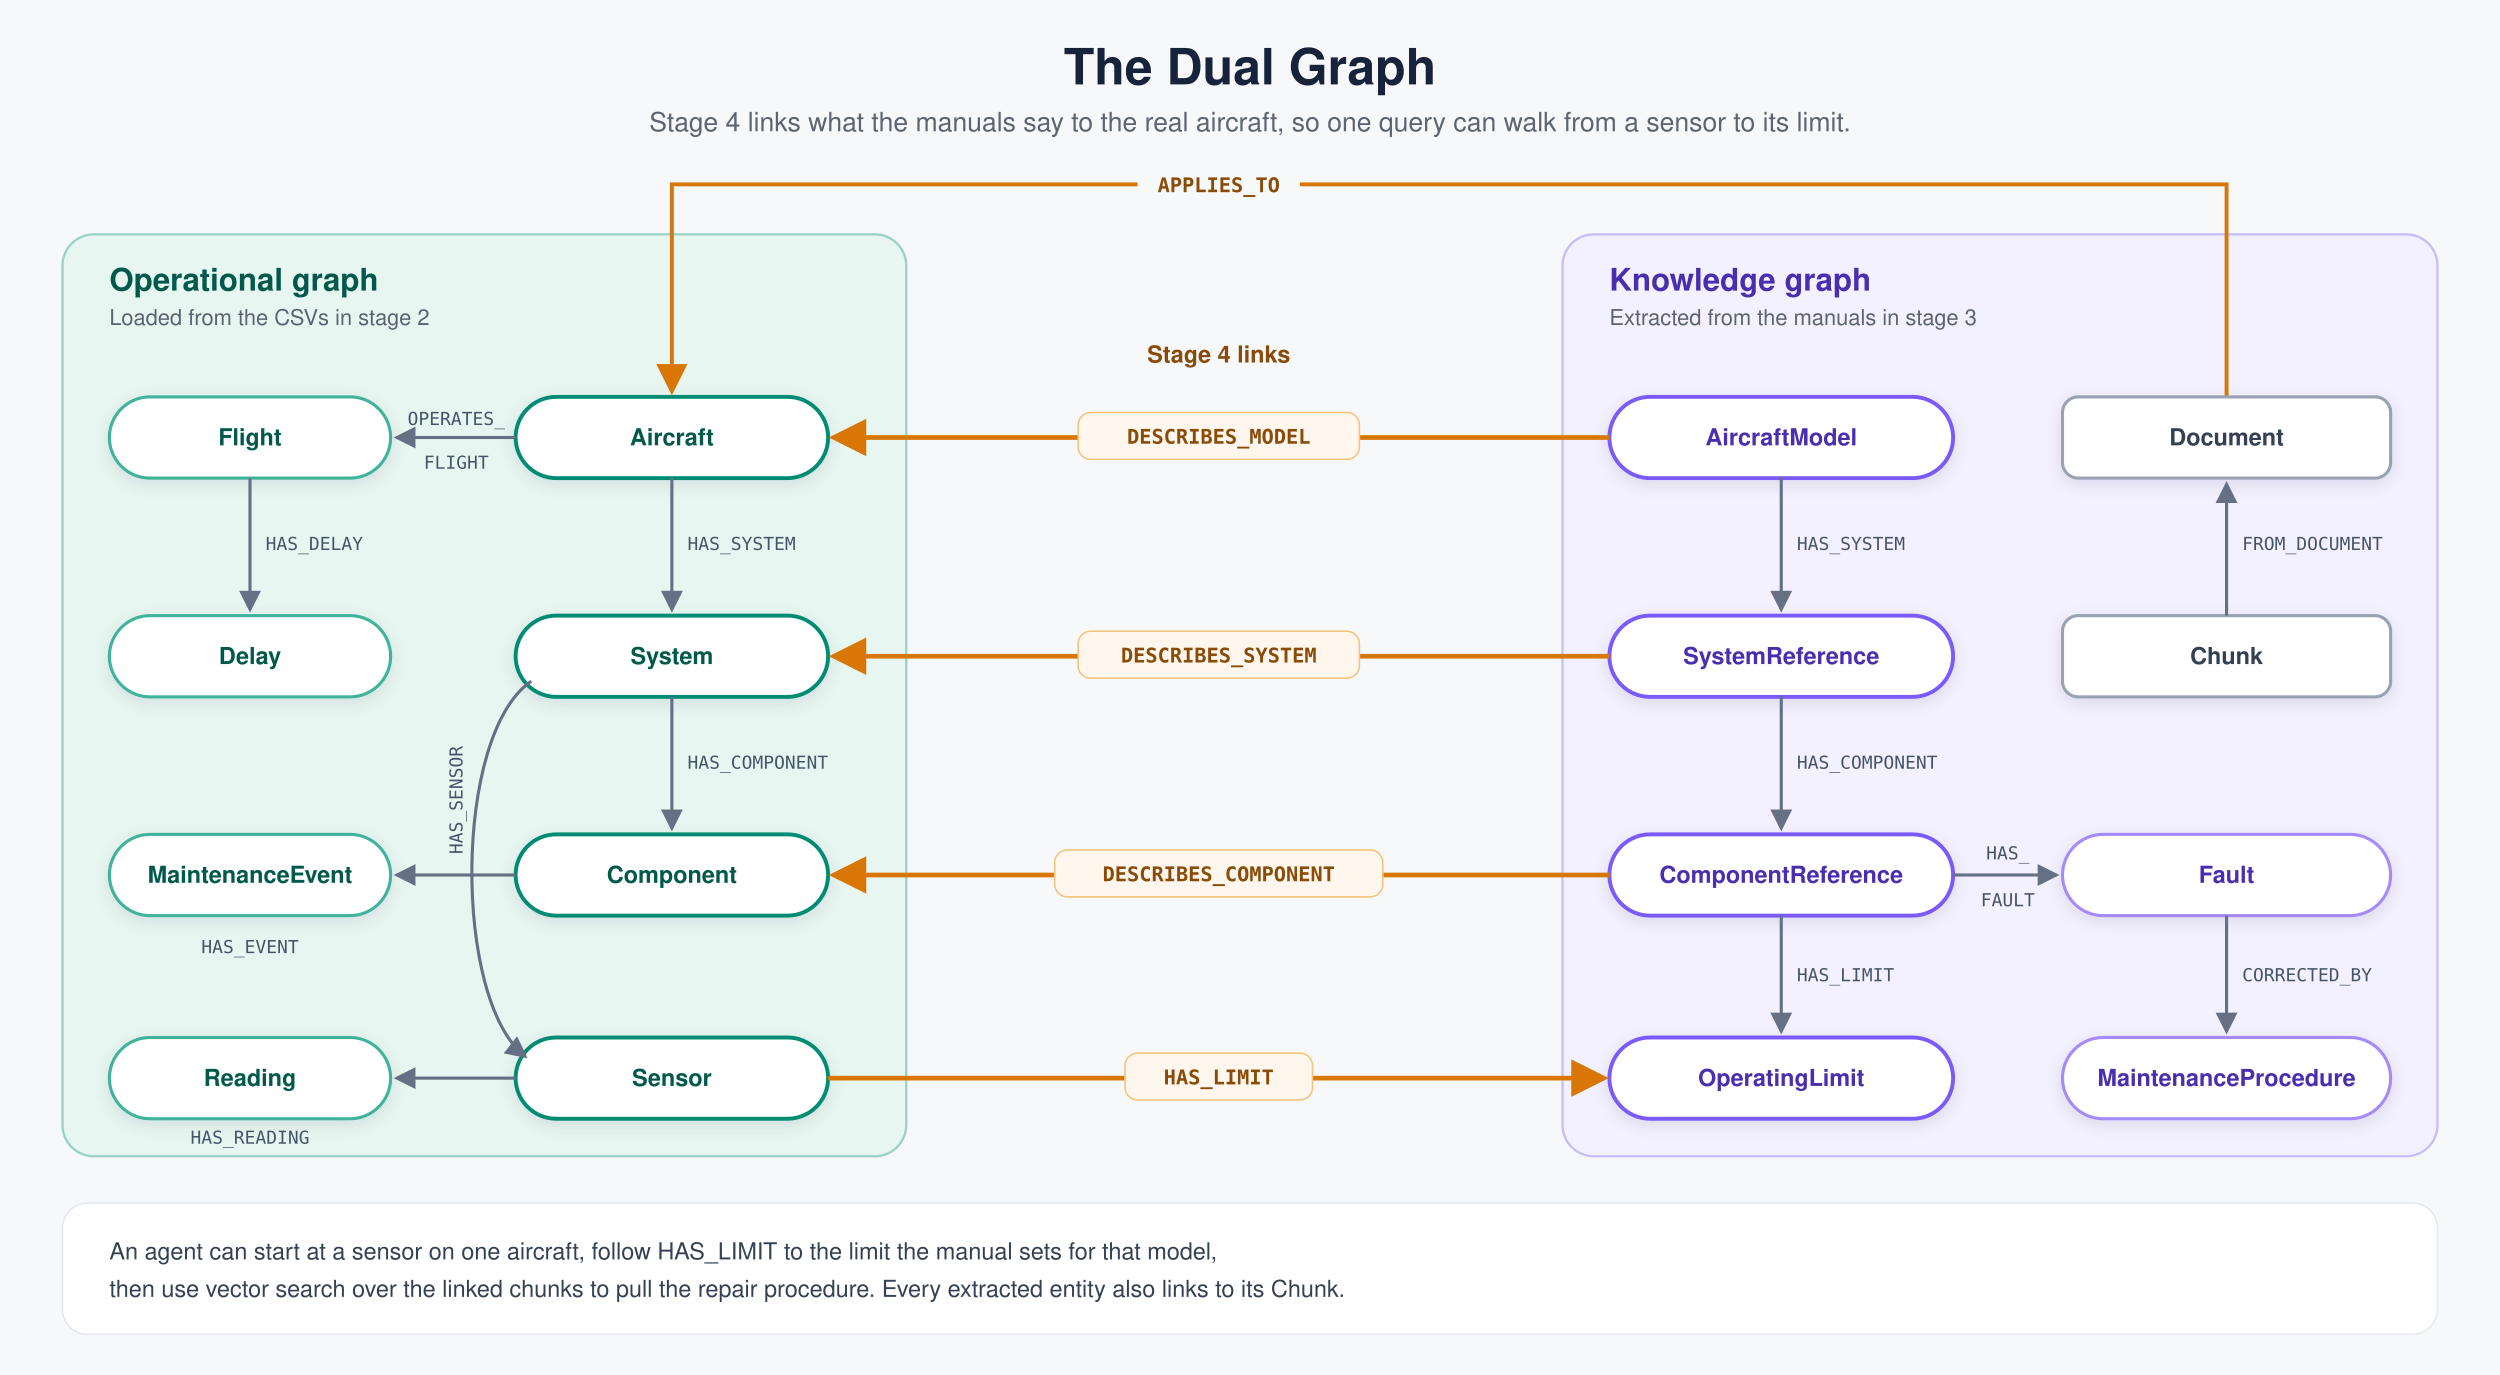
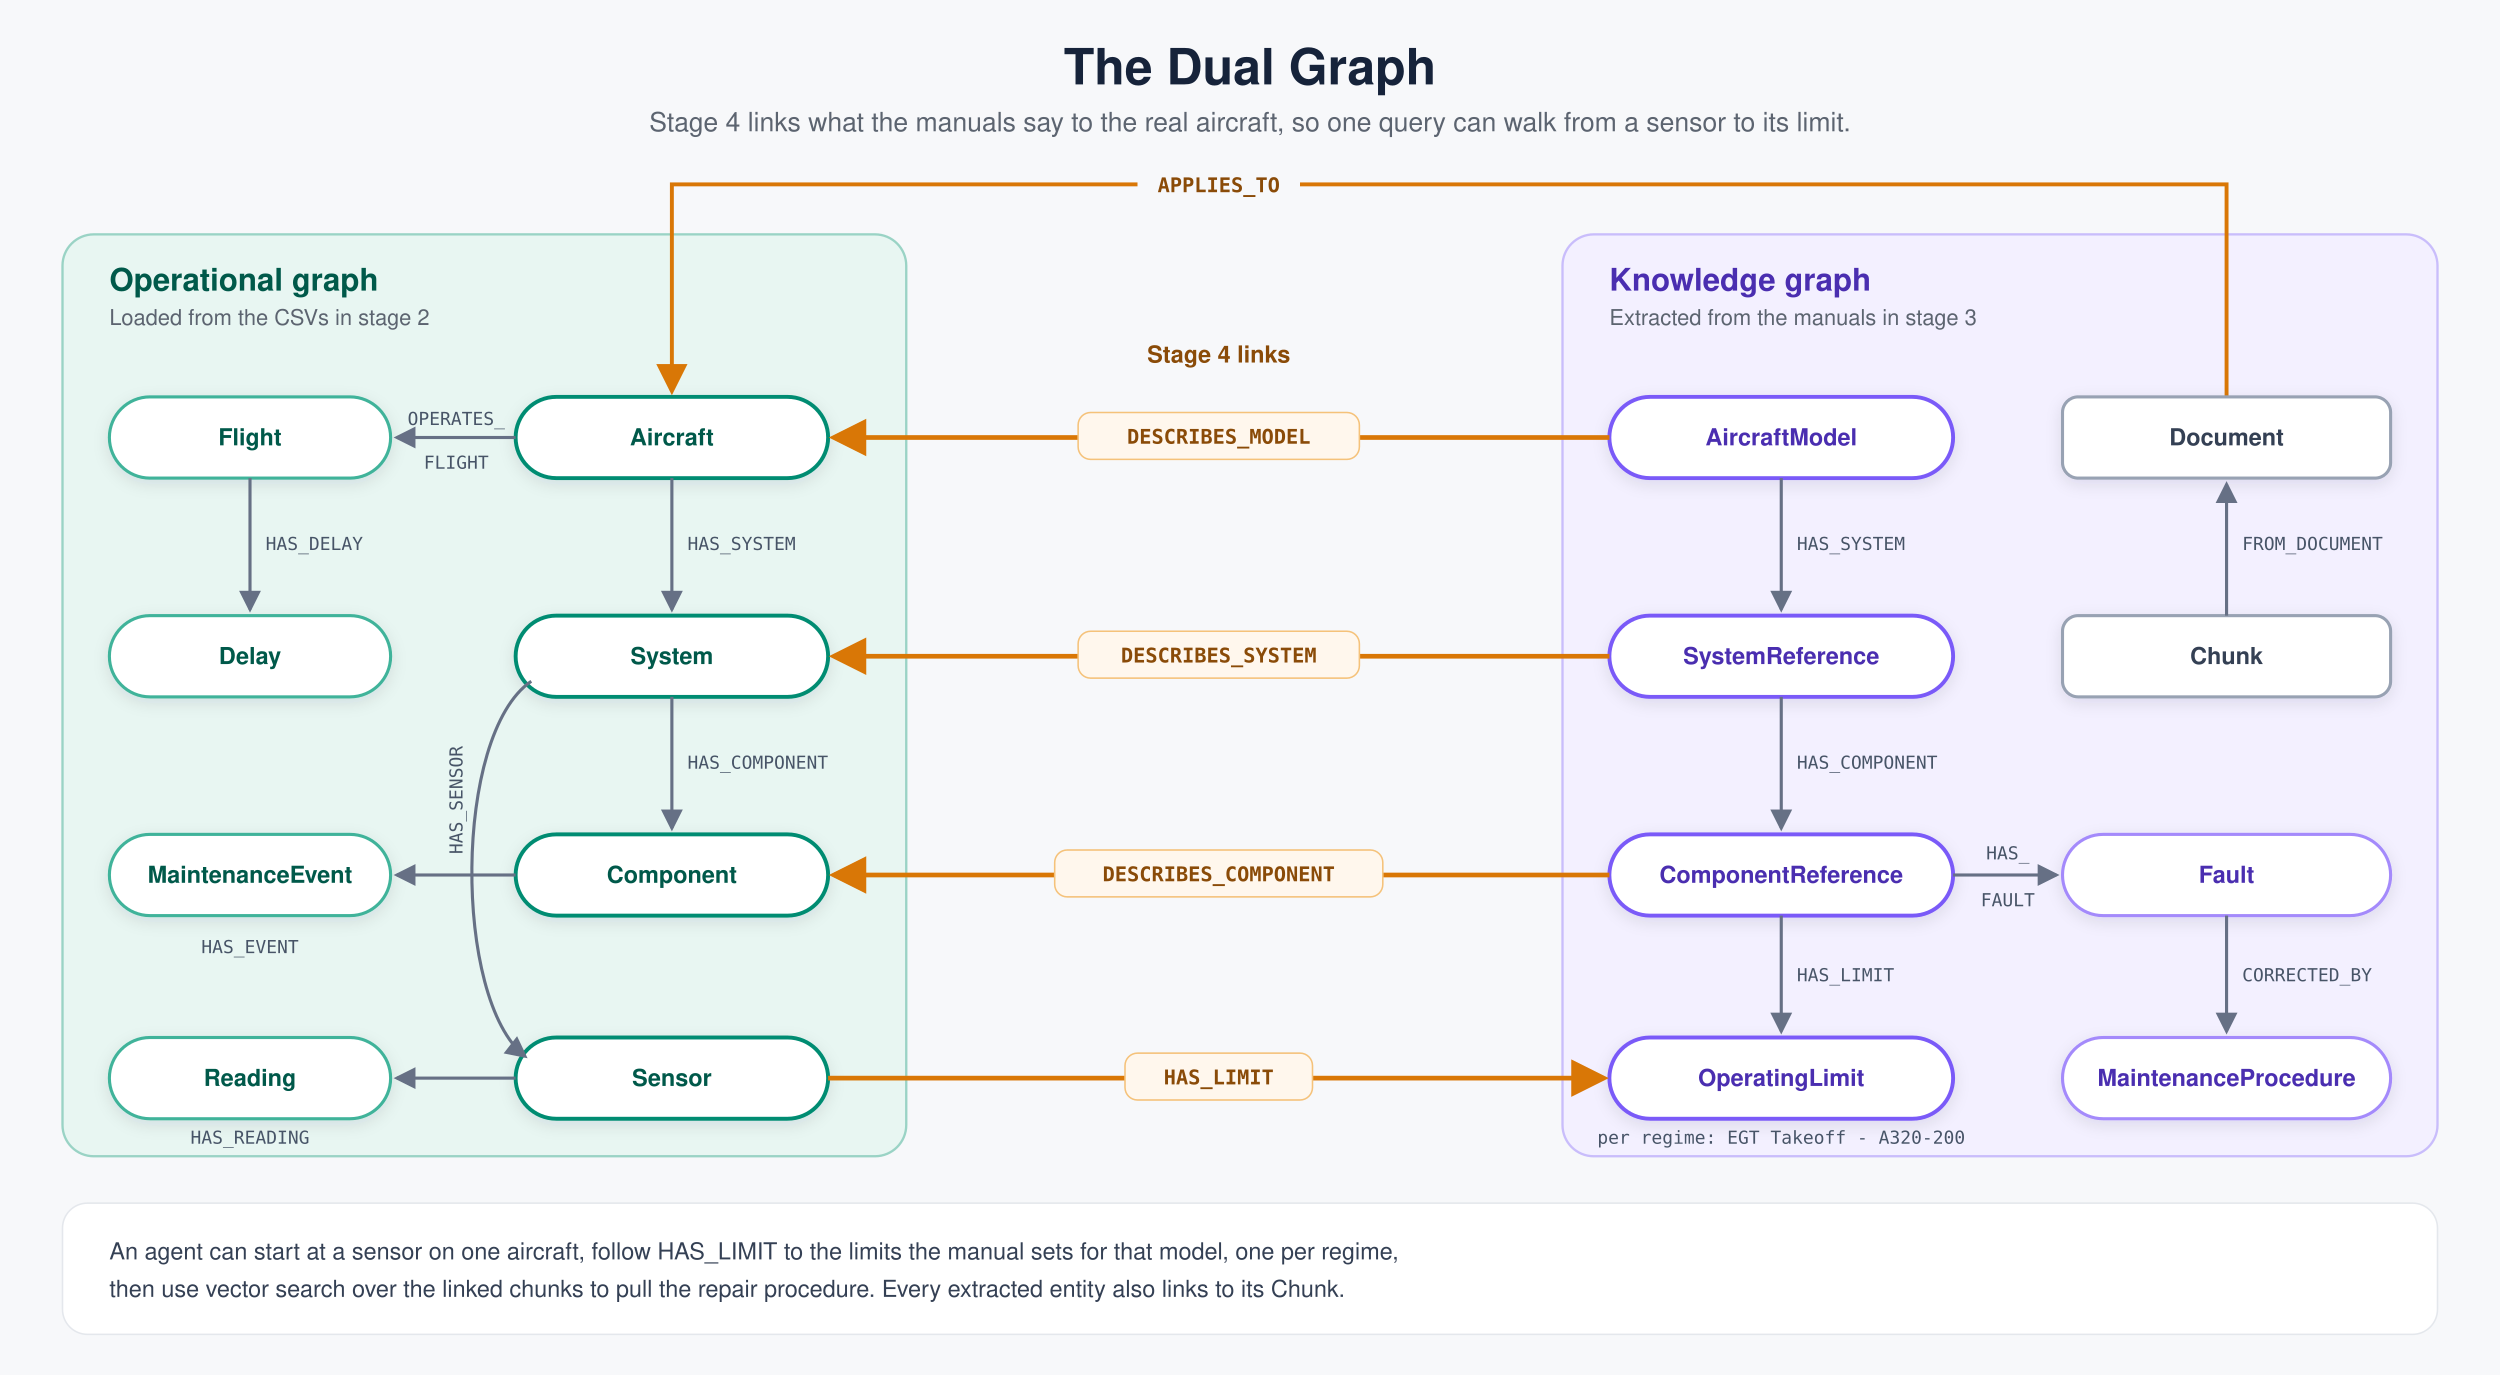
<svg xmlns="http://www.w3.org/2000/svg" width="1600" height="880" viewBox="0 0 1600 880" font-family="'Helvetica Neue', Helvetica, Arial, sans-serif">
  <style>
    .h1 { font-size: 32px; font-weight: 700; fill: #16233A; }
    .sub { font-size: 17px; fill: #5C6470; }
    .ph { font-size: 20px; font-weight: 700; }
    .ps { font-size: 14px; fill: #5C6470; }
    .op { font-size: 15px; font-weight: 600; fill: #00594A; }
    .kg { font-size: 15px; font-weight: 600; fill: #4A2EB0; }
    .dc { font-size: 15px; font-weight: 600; fill: #344054; }
    .rel { font-size: 11.5px; fill: #475467; font-family: Menlo, Consolas, monospace; }
    .fuse { font-size: 13px; font-weight: 700; fill: #8A4B08; font-family: Menlo, Consolas, monospace; }
  </style>
  <defs>
    <filter id="shadow" x="-15%" y="-25%" width="130%" height="160%">
      <feDropShadow dx="0" dy="3" stdDeviation="5" flood-color="#101828" flood-opacity="0.10" />
    </filter>
    <marker id="a-slate" viewBox="0 0 10 10" refX="8.5" refY="5" markerWidth="7" markerHeight="7" orient="auto-start-reverse">
      <path d="M0,0 L10,5 L0,10 Z" fill="#667085" />
    </marker>
    <marker id="a-orange" viewBox="0 0 10 10" refX="8.5" refY="5" markerWidth="8" markerHeight="8" orient="auto-start-reverse">
      <path d="M0,0 L10,5 L0,10 Z" fill="#D97706" />
    </marker>
  </defs>
  <rect width="1600" height="880" fill="#F7F8FA" />
  <text x="800" y="54" text-anchor="middle" class="h1">The Dual Graph</text>
  <text x="800" y="84" text-anchor="middle" class="sub">Stage 4 links what the manuals say to the real aircraft, so one query can walk from a sensor to its limit.</text>
  <rect x="40" y="150" width="540" height="590" rx="20" fill="#E8F6F2" stroke="#9AD3C5" stroke-width="1.5" />
  <text x="70" y="186" class="ph" fill="#00594A">Operational graph</text>
  <text x="70" y="208" class="ps">Loaded from the CSVs in stage 2</text>
  <rect x="1000" y="150" width="560" height="590" rx="20" fill="#F3F0FF" stroke="#C9BDFB" stroke-width="1.5" />
  <text x="1030" y="186" class="ph" fill="#4A2EB0">Knowledge graph</text>
  <text x="1030" y="208" class="ps">Extracted from the manuals in stage 3</text>
  <path d="M1425,254 V118 H430 V250" fill="none" stroke="#D97706" stroke-width="2.5" marker-end="url(#a-orange)" />
  <rect x="728" y="106" width="104" height="24" rx="6" fill="#F7F8FA" />
  <text x="780" y="123" text-anchor="middle" class="fuse">APPLIES_TO</text>
  <g filter="url(#shadow)">
    <rect x="330" y="254" width="200" height="52" rx="26" fill="#FFFFFF" stroke="#008C72" stroke-width="2.5" />
    <rect x="330" y="394" width="200" height="52" rx="26" fill="#FFFFFF" stroke="#008C72" stroke-width="2.5" />
    <rect x="330" y="534" width="200" height="52" rx="26" fill="#FFFFFF" stroke="#008C72" stroke-width="2.5" />
    <rect x="330" y="664" width="200" height="52" rx="26" fill="#FFFFFF" stroke="#008C72" stroke-width="2.5" />
    <rect x="70" y="254" width="180" height="52" rx="26" fill="#FFFFFF" stroke="#3FB39A" stroke-width="2" />
    <rect x="70" y="394" width="180" height="52" rx="26" fill="#FFFFFF" stroke="#3FB39A" stroke-width="2" />
    <rect x="70" y="534" width="180" height="52" rx="26" fill="#FFFFFF" stroke="#3FB39A" stroke-width="2" />
    <rect x="70" y="664" width="180" height="52" rx="26" fill="#FFFFFF" stroke="#3FB39A" stroke-width="2" />
  </g>
  <text x="430" y="285" text-anchor="middle" class="op">Aircraft</text>
  <text x="430" y="425" text-anchor="middle" class="op">System</text>
  <text x="430" y="565" text-anchor="middle" class="op">Component</text>
  <text x="430" y="695" text-anchor="middle" class="op">Sensor</text>
  <text x="160" y="285" text-anchor="middle" class="op">Flight</text>
  <text x="160" y="425" text-anchor="middle" class="op">Delay</text>
  <text x="160" y="565" text-anchor="middle" class="op">MaintenanceEvent</text>
  <text x="160" y="695" text-anchor="middle" class="op">Reading</text>
  <path d="M430,306 V390" fill="none" stroke="#667085" stroke-width="2" marker-end="url(#a-slate)" />
  <text x="440" y="352" class="rel">HAS_SYSTEM</text>
  <path d="M430,446 V530" fill="none" stroke="#667085" stroke-width="2" marker-end="url(#a-slate)" />
  <text x="440" y="492" class="rel">HAS_COMPONENT</text>
  <path d="M340,436 C290,470 290,640 336,676" fill="none" stroke="#667085" stroke-width="2" marker-end="url(#a-slate)" />
  <text x="296" y="512" class="rel" transform="rotate(-90 296 512)" text-anchor="middle">HAS_SENSOR</text>
  <path d="M330,280 H254" fill="none" stroke="#667085" stroke-width="2" marker-end="url(#a-slate)" />
  <text x="292" y="272" class="rel" text-anchor="middle">OPERATES_</text>
  <text x="292" y="300" class="rel" text-anchor="middle">FLIGHT</text>
  <path d="M160,306 V390" fill="none" stroke="#667085" stroke-width="2" marker-end="url(#a-slate)" />
  <text x="170" y="352" class="rel">HAS_DELAY</text>
  <path d="M330,560 H254" fill="none" stroke="#667085" stroke-width="2" marker-end="url(#a-slate)" />
  <path d="M330,690 H254" fill="none" stroke="#667085" stroke-width="2" marker-end="url(#a-slate)" />
  <text x="160" y="610" text-anchor="middle" class="rel">HAS_EVENT</text>
  <text x="160" y="732" text-anchor="middle" class="rel">HAS_READING</text>
  <g filter="url(#shadow)">
    <rect x="1030" y="254" width="220" height="52" rx="26" fill="#FFFFFF" stroke="#7A5AF8" stroke-width="2.5" />
    <rect x="1030" y="394" width="220" height="52" rx="26" fill="#FFFFFF" stroke="#7A5AF8" stroke-width="2.5" />
    <rect x="1030" y="534" width="220" height="52" rx="26" fill="#FFFFFF" stroke="#7A5AF8" stroke-width="2.5" />
    <rect x="1030" y="664" width="220" height="52" rx="26" fill="#FFFFFF" stroke="#7A5AF8" stroke-width="2.5" />
    <rect x="1320" y="254" width="210" height="52" rx="10" fill="#FFFFFF" stroke="#98A2B3" stroke-width="2" />
    <rect x="1320" y="394" width="210" height="52" rx="10" fill="#FFFFFF" stroke="#98A2B3" stroke-width="2" />
    <rect x="1320" y="534" width="210" height="52" rx="26" fill="#FFFFFF" stroke="#A48AFB" stroke-width="2" />
    <rect x="1320" y="664" width="210" height="52" rx="26" fill="#FFFFFF" stroke="#A48AFB" stroke-width="2" />
  </g>
  <text x="1140" y="285" text-anchor="middle" class="kg">AircraftModel</text>
  <text x="1140" y="425" text-anchor="middle" class="kg">SystemReference</text>
  <text x="1140" y="565" text-anchor="middle" class="kg">ComponentReference</text>
  <text x="1140" y="695" text-anchor="middle" class="kg">OperatingLimit</text>
  <text x="1425" y="285" text-anchor="middle" class="dc">Document</text>
  <text x="1425" y="425" text-anchor="middle" class="dc">Chunk</text>
  <text x="1425" y="565" text-anchor="middle" class="kg">Fault</text>
  <text x="1425" y="695" text-anchor="middle" class="kg">MaintenanceProcedure</text>
+   <text x="1140" y="732" text-anchor="middle" class="rel">per regime: EGT Takeoff - A320-200</text>
  <path d="M1140,306 V390" fill="none" stroke="#667085" stroke-width="2" marker-end="url(#a-slate)" />
  <text x="1150" y="352" class="rel">HAS_SYSTEM</text>
  <path d="M1140,446 V530" fill="none" stroke="#667085" stroke-width="2" marker-end="url(#a-slate)" />
  <text x="1150" y="492" class="rel">HAS_COMPONENT</text>
  <path d="M1140,586 V660" fill="none" stroke="#667085" stroke-width="2" marker-end="url(#a-slate)" />
  <text x="1150" y="628" class="rel">HAS_LIMIT</text>
  <path d="M1250,560 H1316" fill="none" stroke="#667085" stroke-width="2" marker-end="url(#a-slate)" />
  <text x="1285" y="550" class="rel" text-anchor="middle">HAS_</text>
  <text x="1285" y="580" class="rel" text-anchor="middle">FAULT</text>
  <path d="M1425,586 V660" fill="none" stroke="#667085" stroke-width="2" marker-end="url(#a-slate)" />
  <text x="1435" y="628" class="rel">CORRECTED_BY</text>
  <path d="M1425,394 V310" fill="none" stroke="#667085" stroke-width="2" marker-end="url(#a-slate)" />
  <text x="1435" y="352" class="rel">FROM_DOCUMENT</text>
  <g stroke="#D97706" stroke-width="3" fill="none">
    <path d="M1030,280 H534" marker-end="url(#a-orange)" />
    <path d="M1030,420 H534" marker-end="url(#a-orange)" />
    <path d="M1030,560 H534" marker-end="url(#a-orange)" />
    <path d="M530,690 H1026" marker-end="url(#a-orange)" />
  </g>
  <g>
    <rect x="690" y="264" width="180" height="30" rx="8" fill="#FFF7ED" stroke="#F5C27A" />
    <text x="780" y="284" text-anchor="middle" class="fuse">DESCRIBES_MODEL</text>
    <rect x="690" y="404" width="180" height="30" rx="8" fill="#FFF7ED" stroke="#F5C27A" />
    <text x="780" y="424" text-anchor="middle" class="fuse">DESCRIBES_SYSTEM</text>
    <rect x="675" y="544" width="210" height="30" rx="8" fill="#FFF7ED" stroke="#F5C27A" />
    <text x="780" y="564" text-anchor="middle" class="fuse">DESCRIBES_COMPONENT</text>
    <rect x="720" y="674" width="120" height="30" rx="8" fill="#FFF7ED" stroke="#F5C27A" />
    <text x="780" y="694" text-anchor="middle" class="fuse">HAS_LIMIT</text>
  </g>
  <text x="780" y="232" text-anchor="middle" font-size="15" font-weight="700" fill="#8A4B08">Stage 4 links</text>
  <rect x="40" y="770" width="1520" height="84" rx="16" fill="#FFFFFF" stroke="#E4E7EC" />
-   <text x="70" y="806" font-size="15" fill="#344054">An agent can start at a sensor on one aircraft, follow HAS_LIMIT to the limit the manual sets for that model,</text>
+   <text x="70" y="806" font-size="15" fill="#344054">An agent can start at a sensor on one aircraft, follow HAS_LIMIT to the limits the manual sets for that model, one per regime,</text>
  <text x="70" y="830" font-size="15" fill="#344054">then use vector search over the linked chunks to pull the repair procedure. Every extracted entity also links to its Chunk.</text>
</svg>
